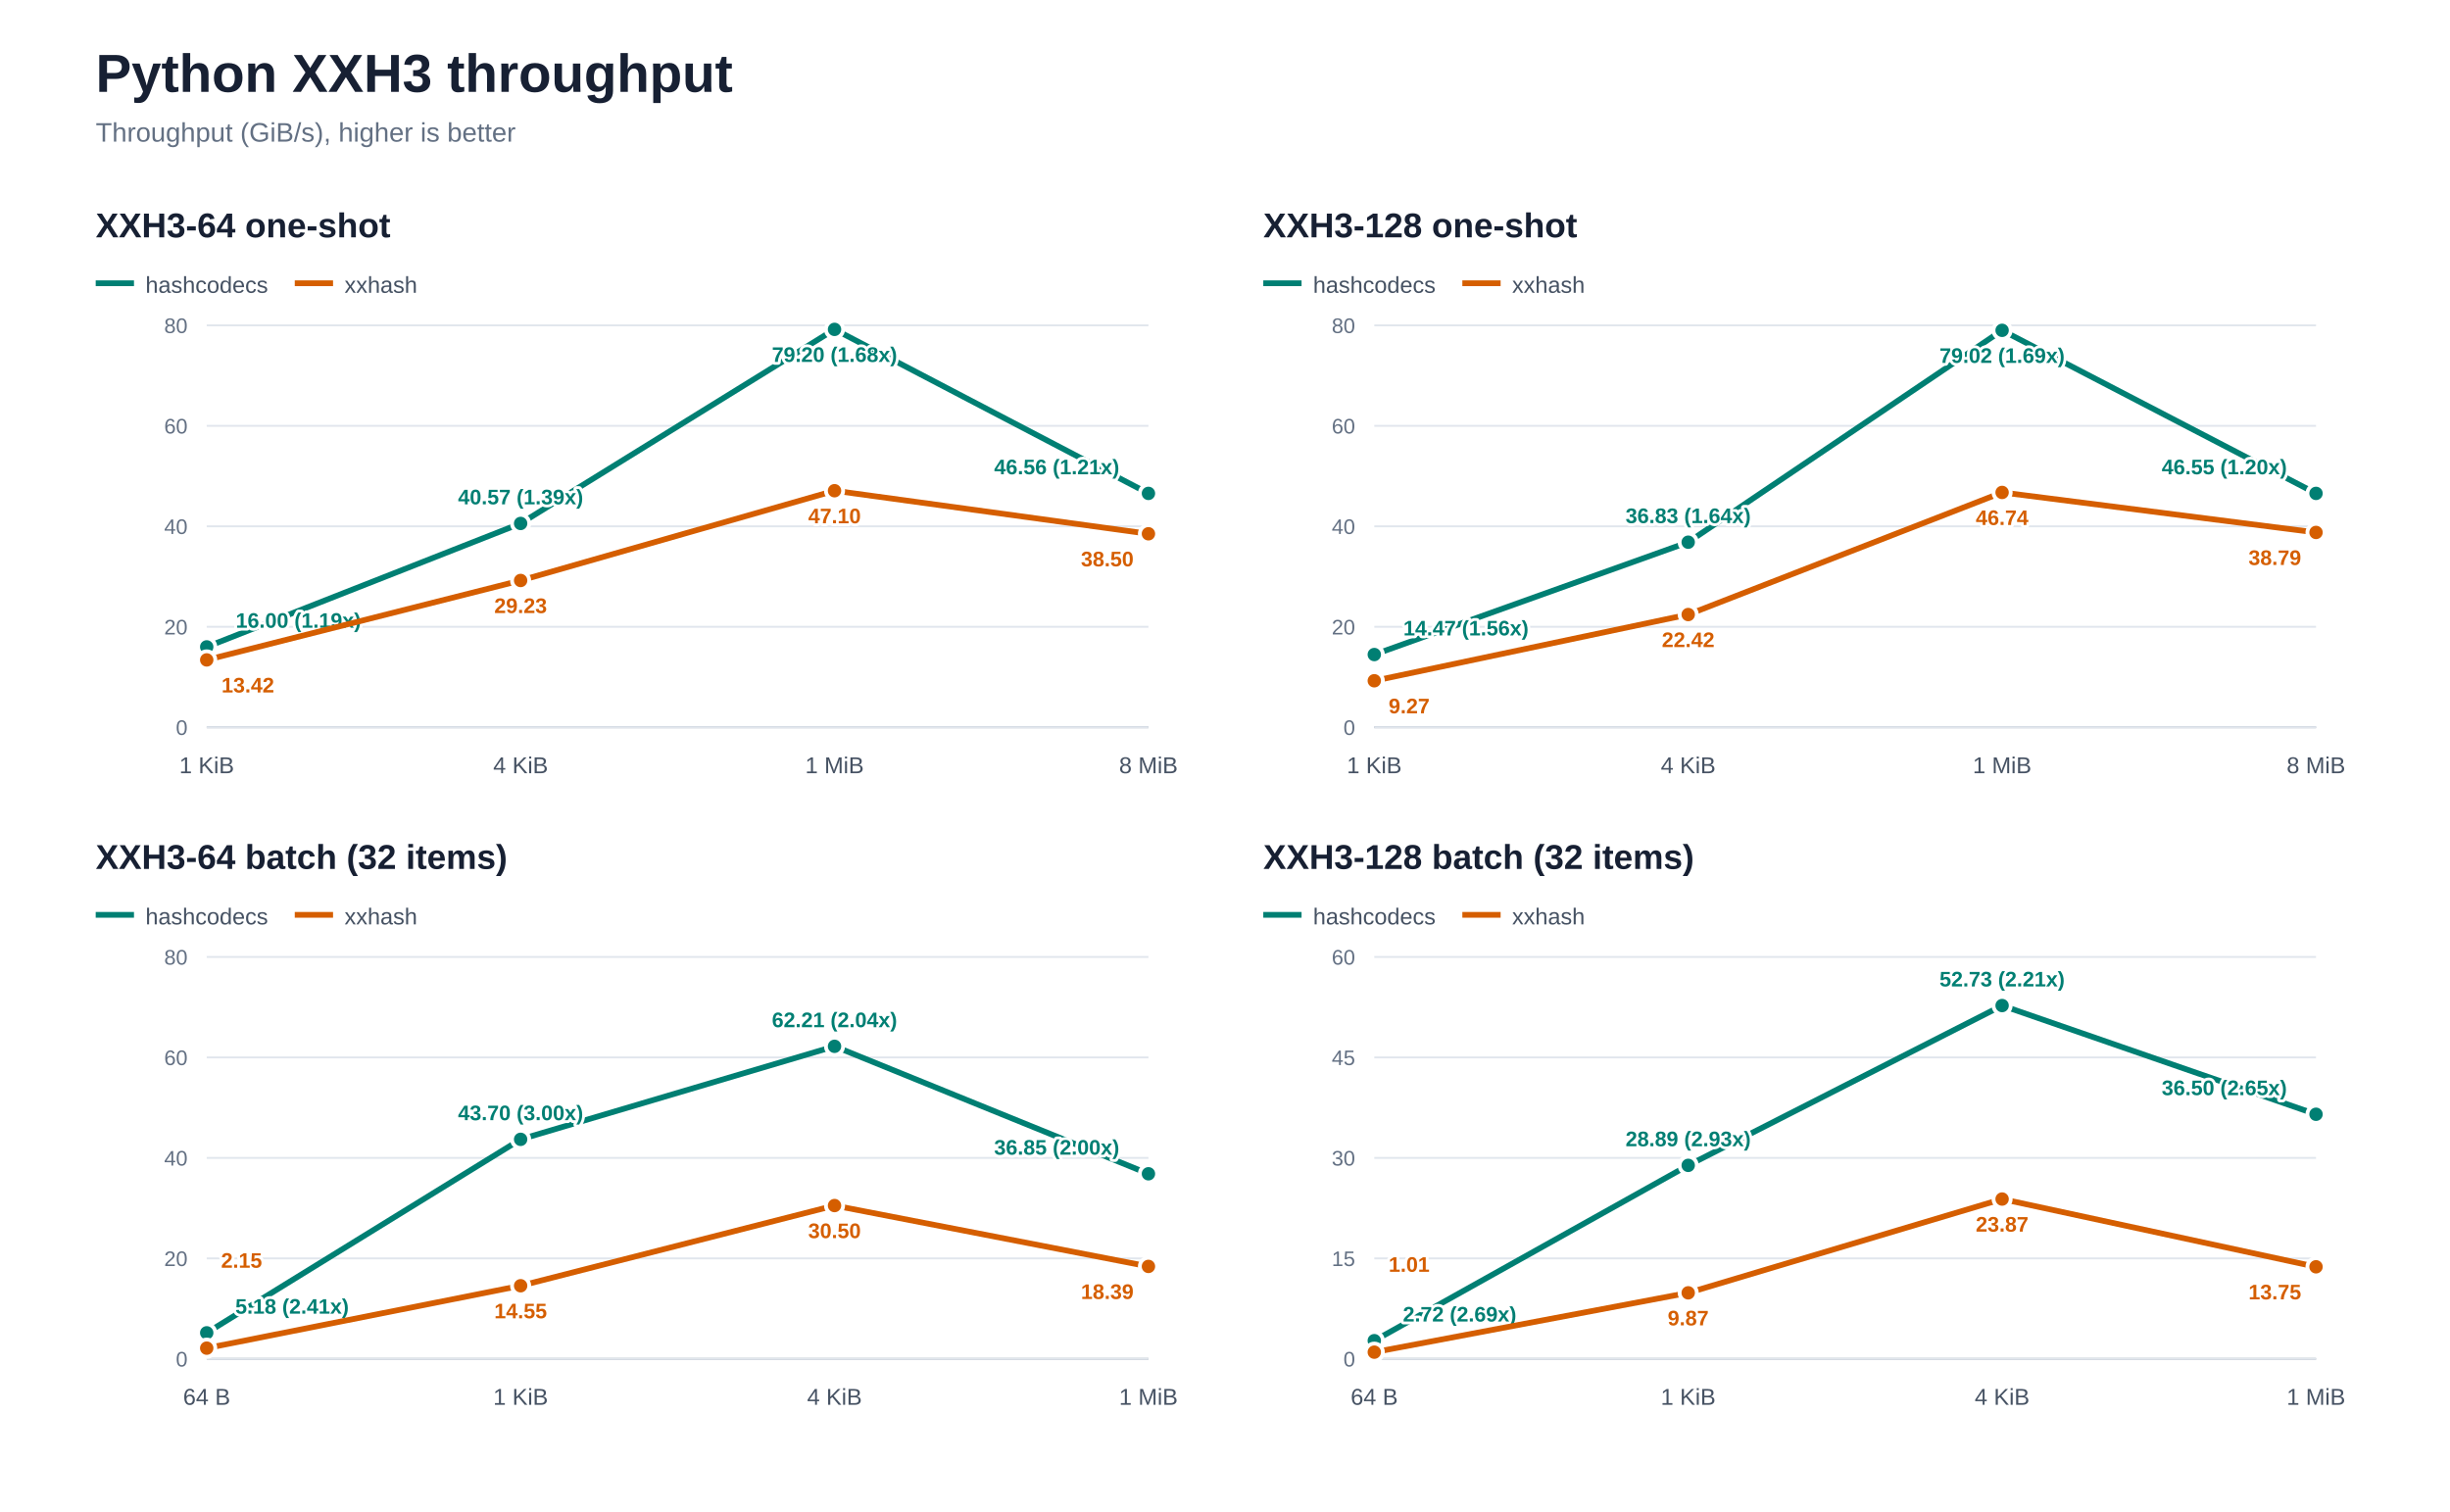
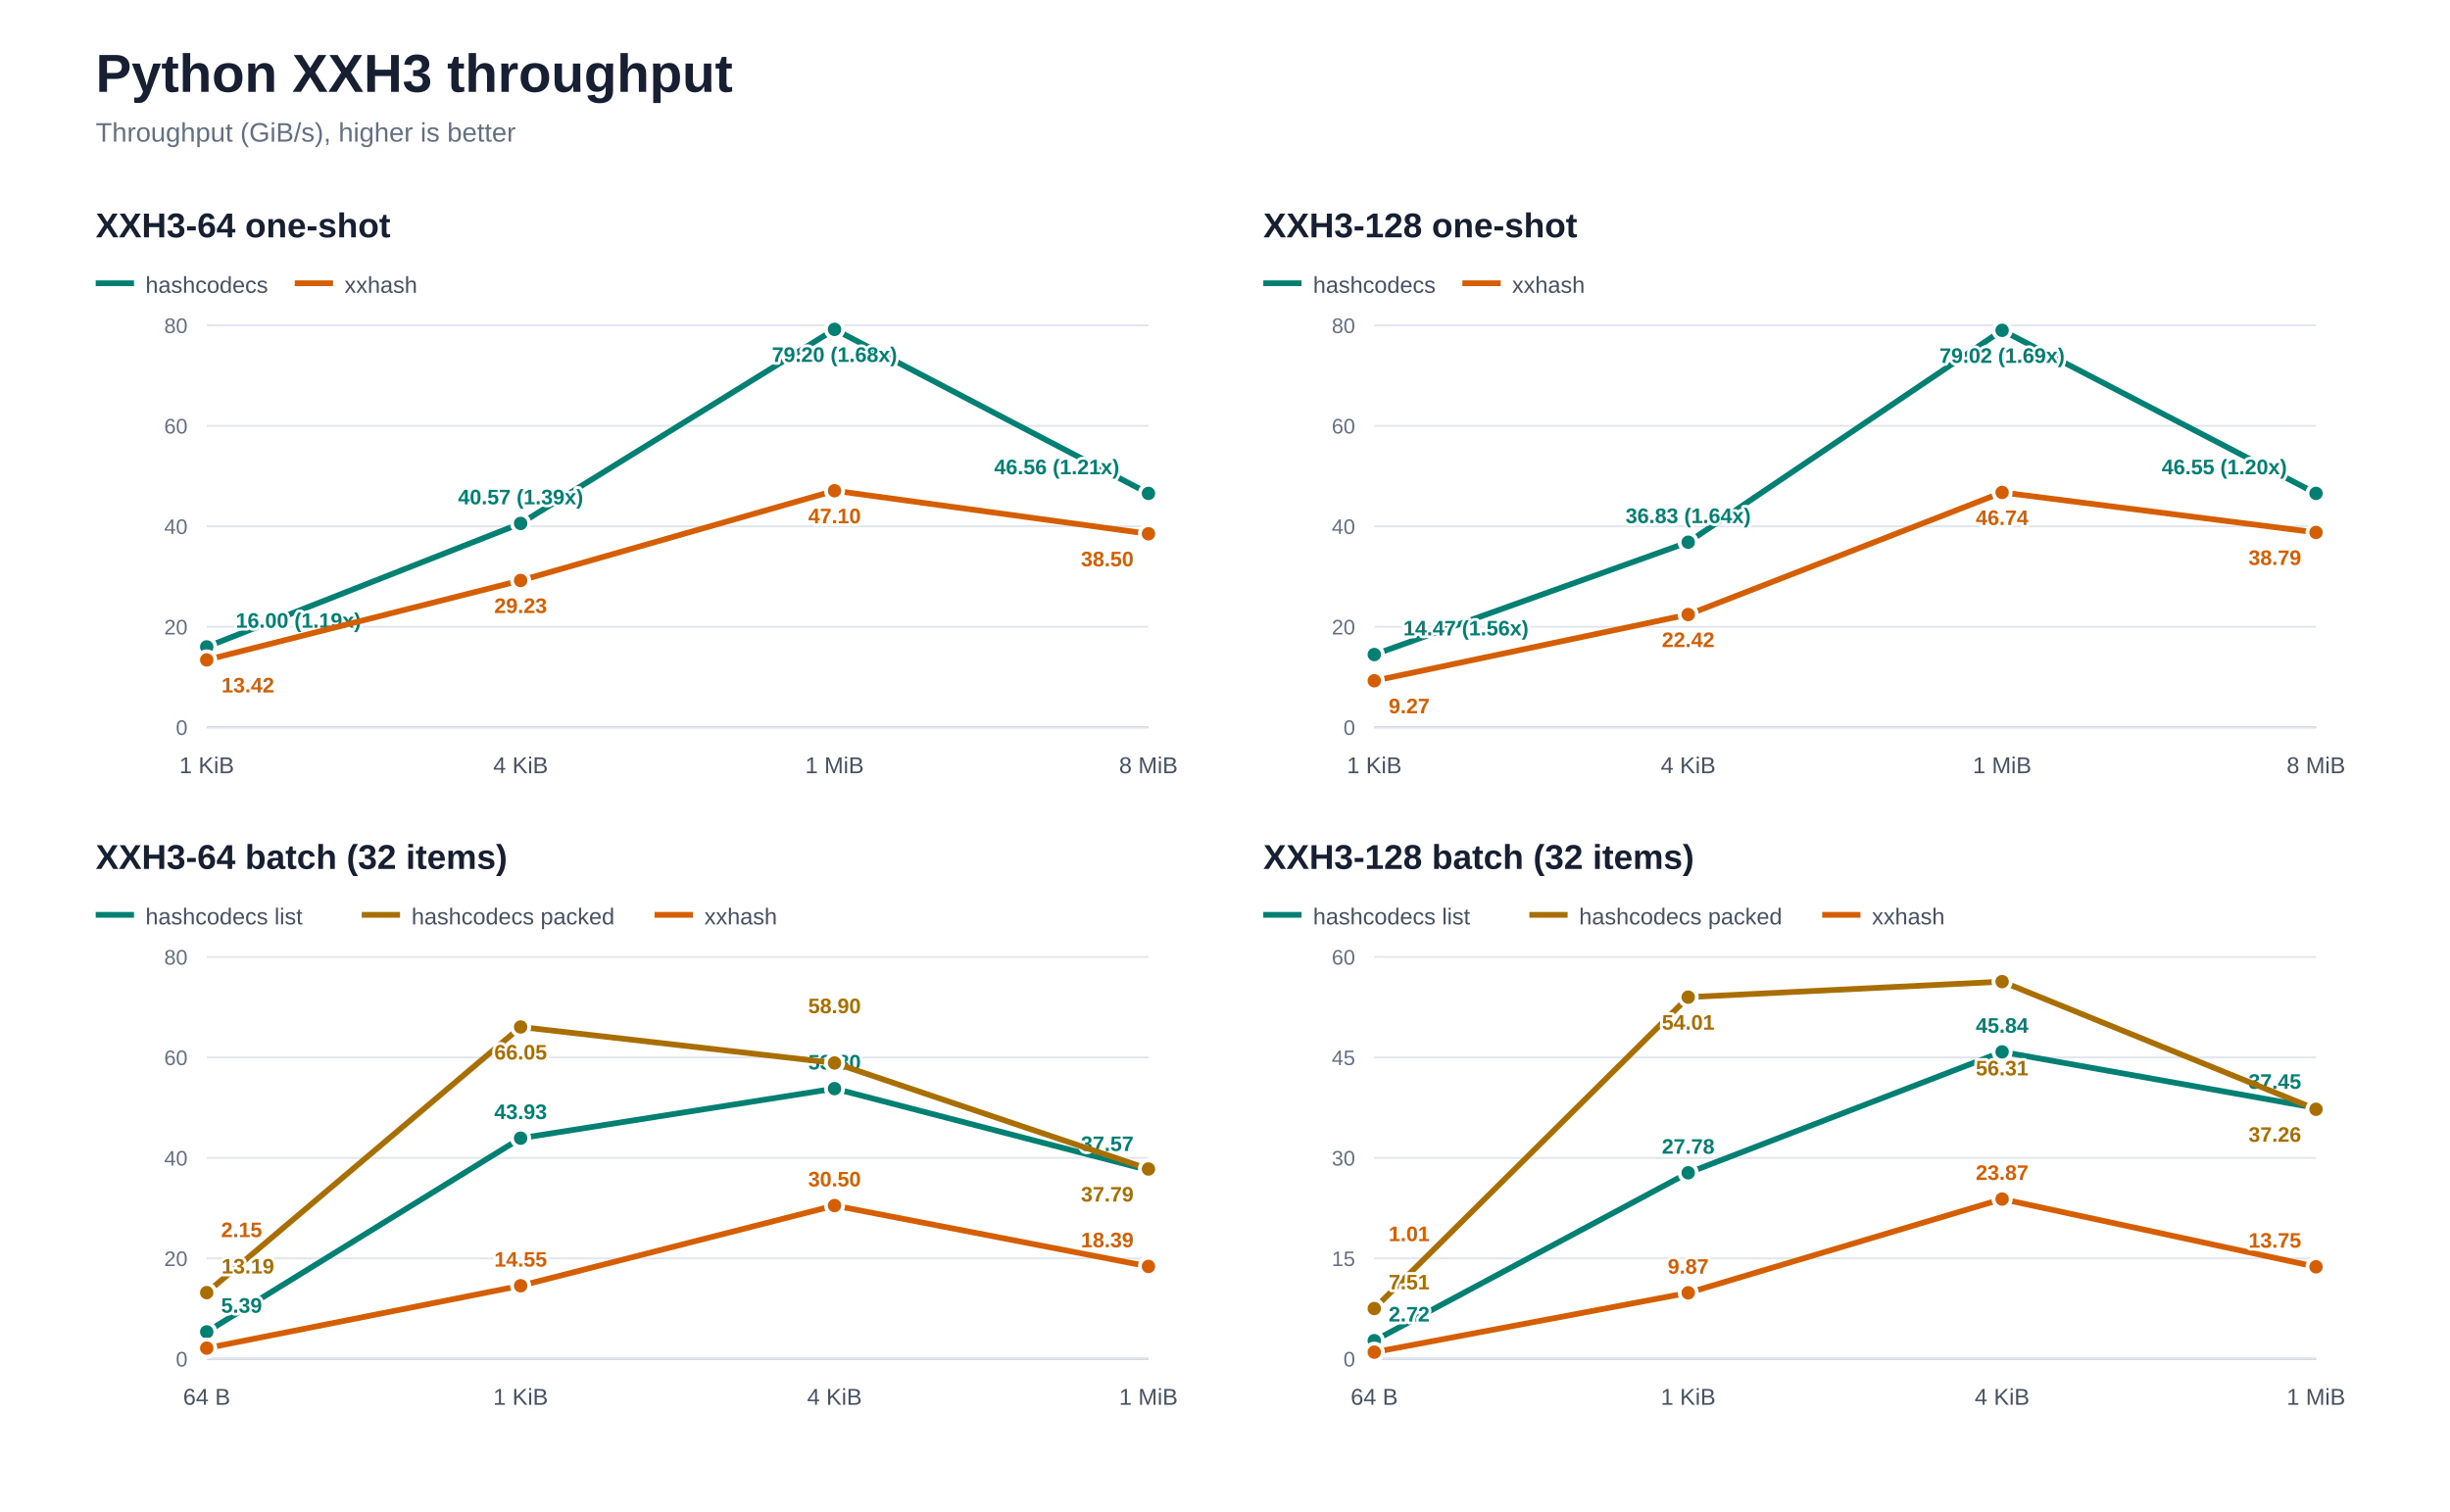
<svg xmlns="http://www.w3.org/2000/svg" width="1280" height="790" viewBox="0 0 1280 790" role="img" aria-labelledby="title desc">
  <rect width="100%" height="100%" fill="#ffffff" />
  <text x="50" y="48" fill="#172033" font-family="Segoe UI,Arial,sans-serif" font-size="28" font-weight="700">Python XXH3 throughput</text>
  <text x="50" y="74" fill="#637083" font-family="Segoe UI,Arial,sans-serif" font-size="14">Throughput (GiB/s), higher is better</text>
  <text x="50" y="124" fill="#172033" font-family="Segoe UI,Arial,sans-serif" font-size="18" font-weight="600">XXH3-64 one-shot</text>
  <line x1="108" y1="380" x2="600" y2="380" stroke="#9aa5b4" />
  <line x1="50" y1="148" x2="70" y2="148" stroke="#007f73" stroke-width="3" />
  <text x="76" y="153" fill="#465263" font-family="Segoe UI,Arial,sans-serif" font-size="12">hashcodecs</text>
  <line x1="154" y1="148" x2="174" y2="148" stroke="#d55e00" stroke-width="3" />
  <text x="180" y="153" fill="#465263" font-family="Segoe UI,Arial,sans-serif" font-size="12">xxhash</text>
  <line x1="108" y1="380.0" x2="600" y2="380.0" stroke="#e1e6ed" />
  <text x="98" y="384.0" text-anchor="end" fill="#637083" font-family="Segoe UI,Arial,sans-serif" font-size="11">0</text>
  <line x1="108" y1="327.5" x2="600" y2="327.5" stroke="#e1e6ed" />
  <text x="98" y="331.5" text-anchor="end" fill="#637083" font-family="Segoe UI,Arial,sans-serif" font-size="11">20</text>
  <line x1="108" y1="275.0" x2="600" y2="275.0" stroke="#e1e6ed" />
  <text x="98" y="279.0" text-anchor="end" fill="#637083" font-family="Segoe UI,Arial,sans-serif" font-size="11">40</text>
  <line x1="108" y1="222.5" x2="600" y2="222.5" stroke="#e1e6ed" />
  <text x="98" y="226.5" text-anchor="end" fill="#637083" font-family="Segoe UI,Arial,sans-serif" font-size="11">60</text>
  <line x1="108" y1="170.0" x2="600" y2="170.0" stroke="#e1e6ed" />
  <text x="98" y="174.0" text-anchor="end" fill="#637083" font-family="Segoe UI,Arial,sans-serif" font-size="11">80</text>
  <text x="108.0" y="404" text-anchor="middle" fill="#465263" font-family="Segoe UI,Arial,sans-serif" font-size="12">1 KiB</text>
  <text x="272.0" y="404" text-anchor="middle" fill="#465263" font-family="Segoe UI,Arial,sans-serif" font-size="12">4 KiB</text>
  <text x="436.0" y="404" text-anchor="middle" fill="#465263" font-family="Segoe UI,Arial,sans-serif" font-size="12">1 MiB</text>
  <text x="600.0" y="404" text-anchor="middle" fill="#465263" font-family="Segoe UI,Arial,sans-serif" font-size="12">8 MiB</text>
  <polyline points="108.0,338.0 272.0,273.5 436.0,172.1 600.0,257.8" fill="none" stroke="#007f73" stroke-width="3" stroke-linejoin="round" stroke-linecap="round" />
  <circle cx="108.0" cy="338.0" r="4.5" fill="#007f73" stroke="#ffffff" stroke-width="2" />
  <text x="155.9" y="328.0" text-anchor="middle" fill="#007f73" font-family="Segoe UI,Arial,sans-serif" font-size="11" font-weight="600" paint-order="stroke" stroke="#ffffff" stroke-width="3" stroke-linejoin="round">16.00 (1.19x)</text>
  <circle cx="272.0" cy="273.5" r="4.5" fill="#007f73" stroke="#ffffff" stroke-width="2" />
  <text x="272.0" y="263.5" text-anchor="middle" fill="#007f73" font-family="Segoe UI,Arial,sans-serif" font-size="11" font-weight="600" paint-order="stroke" stroke="#ffffff" stroke-width="3" stroke-linejoin="round">40.57 (1.39x)</text>
  <circle cx="436.0" cy="172.1" r="4.5" fill="#007f73" stroke="#ffffff" stroke-width="2" />
  <text x="436.0" y="189.1" text-anchor="middle" fill="#007f73" font-family="Segoe UI,Arial,sans-serif" font-size="11" font-weight="600" paint-order="stroke" stroke="#ffffff" stroke-width="3" stroke-linejoin="round">79.20 (1.68x)</text>
  <circle cx="600.0" cy="257.8" r="4.5" fill="#007f73" stroke="#ffffff" stroke-width="2" />
  <text x="552.1" y="247.8" text-anchor="middle" fill="#007f73" font-family="Segoe UI,Arial,sans-serif" font-size="11" font-weight="600" paint-order="stroke" stroke="#ffffff" stroke-width="3" stroke-linejoin="round">46.56 (1.21x)</text>
  <polyline points="108.0,344.8 272.0,303.3 436.0,256.4 600.0,278.9" fill="none" stroke="#d55e00" stroke-width="3" stroke-linejoin="round" stroke-linecap="round" />
  <circle cx="108.0" cy="344.8" r="4.5" fill="#d55e00" stroke="#ffffff" stroke-width="2" />
  <text x="129.5" y="361.8" text-anchor="middle" fill="#d55e00" font-family="Segoe UI,Arial,sans-serif" font-size="11" font-weight="600" paint-order="stroke" stroke="#ffffff" stroke-width="3" stroke-linejoin="round">13.42</text>
  <circle cx="272.0" cy="303.3" r="4.5" fill="#d55e00" stroke="#ffffff" stroke-width="2" />
  <text x="272.0" y="320.3" text-anchor="middle" fill="#d55e00" font-family="Segoe UI,Arial,sans-serif" font-size="11" font-weight="600" paint-order="stroke" stroke="#ffffff" stroke-width="3" stroke-linejoin="round">29.23</text>
  <circle cx="436.0" cy="256.4" r="4.5" fill="#d55e00" stroke="#ffffff" stroke-width="2" />
  <text x="436.0" y="273.4" text-anchor="middle" fill="#d55e00" font-family="Segoe UI,Arial,sans-serif" font-size="11" font-weight="600" paint-order="stroke" stroke="#ffffff" stroke-width="3" stroke-linejoin="round">47.10</text>
  <circle cx="600.0" cy="278.9" r="4.5" fill="#d55e00" stroke="#ffffff" stroke-width="2" />
  <text x="578.5" y="295.9" text-anchor="middle" fill="#d55e00" font-family="Segoe UI,Arial,sans-serif" font-size="11" font-weight="600" paint-order="stroke" stroke="#ffffff" stroke-width="3" stroke-linejoin="round">38.50</text>
  <text x="660" y="124" fill="#172033" font-family="Segoe UI,Arial,sans-serif" font-size="18" font-weight="600">XXH3-128 one-shot</text>
  <line x1="718" y1="380" x2="1210" y2="380" stroke="#9aa5b4" />
  <line x1="660" y1="148" x2="680" y2="148" stroke="#007f73" stroke-width="3" />
  <text x="686" y="153" fill="#465263" font-family="Segoe UI,Arial,sans-serif" font-size="12">hashcodecs</text>
  <line x1="764" y1="148" x2="784" y2="148" stroke="#d55e00" stroke-width="3" />
  <text x="790" y="153" fill="#465263" font-family="Segoe UI,Arial,sans-serif" font-size="12">xxhash</text>
  <line x1="718" y1="380.0" x2="1210" y2="380.0" stroke="#e1e6ed" />
  <text x="708" y="384.0" text-anchor="end" fill="#637083" font-family="Segoe UI,Arial,sans-serif" font-size="11">0</text>
  <line x1="718" y1="327.5" x2="1210" y2="327.5" stroke="#e1e6ed" />
  <text x="708" y="331.5" text-anchor="end" fill="#637083" font-family="Segoe UI,Arial,sans-serif" font-size="11">20</text>
  <line x1="718" y1="275.0" x2="1210" y2="275.0" stroke="#e1e6ed" />
  <text x="708" y="279.0" text-anchor="end" fill="#637083" font-family="Segoe UI,Arial,sans-serif" font-size="11">40</text>
  <line x1="718" y1="222.5" x2="1210" y2="222.5" stroke="#e1e6ed" />
  <text x="708" y="226.5" text-anchor="end" fill="#637083" font-family="Segoe UI,Arial,sans-serif" font-size="11">60</text>
  <line x1="718" y1="170.0" x2="1210" y2="170.0" stroke="#e1e6ed" />
  <text x="708" y="174.0" text-anchor="end" fill="#637083" font-family="Segoe UI,Arial,sans-serif" font-size="11">80</text>
  <text x="718.0" y="404" text-anchor="middle" fill="#465263" font-family="Segoe UI,Arial,sans-serif" font-size="12">1 KiB</text>
  <text x="882.0" y="404" text-anchor="middle" fill="#465263" font-family="Segoe UI,Arial,sans-serif" font-size="12">4 KiB</text>
  <text x="1046.0" y="404" text-anchor="middle" fill="#465263" font-family="Segoe UI,Arial,sans-serif" font-size="12">1 MiB</text>
  <text x="1210.0" y="404" text-anchor="middle" fill="#465263" font-family="Segoe UI,Arial,sans-serif" font-size="12">8 MiB</text>
  <polyline points="718.0,342.0 882.0,283.3 1046.0,172.6 1210.0,257.8" fill="none" stroke="#007f73" stroke-width="3" stroke-linejoin="round" stroke-linecap="round" />
  <circle cx="718.0" cy="342.0" r="4.5" fill="#007f73" stroke="#ffffff" stroke-width="2" />
  <text x="765.9" y="332.0" text-anchor="middle" fill="#007f73" font-family="Segoe UI,Arial,sans-serif" font-size="11" font-weight="600" paint-order="stroke" stroke="#ffffff" stroke-width="3" stroke-linejoin="round">14.47 (1.56x)</text>
  <circle cx="882.0" cy="283.3" r="4.5" fill="#007f73" stroke="#ffffff" stroke-width="2" />
  <text x="882.0" y="273.3" text-anchor="middle" fill="#007f73" font-family="Segoe UI,Arial,sans-serif" font-size="11" font-weight="600" paint-order="stroke" stroke="#ffffff" stroke-width="3" stroke-linejoin="round">36.83 (1.64x)</text>
  <circle cx="1046.0" cy="172.6" r="4.5" fill="#007f73" stroke="#ffffff" stroke-width="2" />
  <text x="1046.0" y="189.6" text-anchor="middle" fill="#007f73" font-family="Segoe UI,Arial,sans-serif" font-size="11" font-weight="600" paint-order="stroke" stroke="#ffffff" stroke-width="3" stroke-linejoin="round">79.02 (1.69x)</text>
  <circle cx="1210.0" cy="257.8" r="4.5" fill="#007f73" stroke="#ffffff" stroke-width="2" />
  <text x="1162.1" y="247.8" text-anchor="middle" fill="#007f73" font-family="Segoe UI,Arial,sans-serif" font-size="11" font-weight="600" paint-order="stroke" stroke="#ffffff" stroke-width="3" stroke-linejoin="round">46.55 (1.20x)</text>
  <polyline points="718.0,355.7 882.0,321.1 1046.0,257.3 1210.0,278.2" fill="none" stroke="#d55e00" stroke-width="3" stroke-linejoin="round" stroke-linecap="round" />
  <circle cx="718.0" cy="355.7" r="4.5" fill="#d55e00" stroke="#ffffff" stroke-width="2" />
  <text x="736.2" y="372.7" text-anchor="middle" fill="#d55e00" font-family="Segoe UI,Arial,sans-serif" font-size="11" font-weight="600" paint-order="stroke" stroke="#ffffff" stroke-width="3" stroke-linejoin="round">9.27</text>
  <circle cx="882.0" cy="321.1" r="4.5" fill="#d55e00" stroke="#ffffff" stroke-width="2" />
  <text x="882.0" y="338.1" text-anchor="middle" fill="#d55e00" font-family="Segoe UI,Arial,sans-serif" font-size="11" font-weight="600" paint-order="stroke" stroke="#ffffff" stroke-width="3" stroke-linejoin="round">22.42</text>
  <circle cx="1046.0" cy="257.3" r="4.5" fill="#d55e00" stroke="#ffffff" stroke-width="2" />
  <text x="1046.0" y="274.3" text-anchor="middle" fill="#d55e00" font-family="Segoe UI,Arial,sans-serif" font-size="11" font-weight="600" paint-order="stroke" stroke="#ffffff" stroke-width="3" stroke-linejoin="round">46.74</text>
  <circle cx="1210.0" cy="278.2" r="4.5" fill="#d55e00" stroke="#ffffff" stroke-width="2" />
  <text x="1188.5" y="295.2" text-anchor="middle" fill="#d55e00" font-family="Segoe UI,Arial,sans-serif" font-size="11" font-weight="600" paint-order="stroke" stroke="#ffffff" stroke-width="3" stroke-linejoin="round">38.79</text>
  <text x="50" y="454" fill="#172033" font-family="Segoe UI,Arial,sans-serif" font-size="18" font-weight="600">XXH3-64 batch (32 items)</text>
  <line x1="108" y1="710" x2="600" y2="710" stroke="#9aa5b4" />
  <line x1="50" y1="478" x2="70" y2="478" stroke="#007f73" stroke-width="3" />
-   <text x="76" y="483" fill="#465263" font-family="Segoe UI,Arial,sans-serif" font-size="12">hashcodecs</text>
-   <line x1="154" y1="478" x2="174" y2="478" stroke="#d55e00" stroke-width="3" />
-   <text x="180" y="483" fill="#465263" font-family="Segoe UI,Arial,sans-serif" font-size="12">xxhash</text>
+   <text x="76" y="483" fill="#465263" font-family="Segoe UI,Arial,sans-serif" font-size="12">hashcodecs list</text>
+   <line x1="189" y1="478" x2="209" y2="478" stroke="#a86f00" stroke-width="3" />
+   <text x="215" y="483" fill="#465263" font-family="Segoe UI,Arial,sans-serif" font-size="12">hashcodecs packed</text>
+   <line x1="342" y1="478" x2="362" y2="478" stroke="#d55e00" stroke-width="3" />
+   <text x="368" y="483" fill="#465263" font-family="Segoe UI,Arial,sans-serif" font-size="12">xxhash</text>
  <line x1="108" y1="710.0" x2="600" y2="710.0" stroke="#e1e6ed" />
  <text x="98" y="714.0" text-anchor="end" fill="#637083" font-family="Segoe UI,Arial,sans-serif" font-size="11">0</text>
  <line x1="108" y1="657.5" x2="600" y2="657.5" stroke="#e1e6ed" />
  <text x="98" y="661.5" text-anchor="end" fill="#637083" font-family="Segoe UI,Arial,sans-serif" font-size="11">20</text>
  <line x1="108" y1="605.0" x2="600" y2="605.0" stroke="#e1e6ed" />
  <text x="98" y="609.0" text-anchor="end" fill="#637083" font-family="Segoe UI,Arial,sans-serif" font-size="11">40</text>
  <line x1="108" y1="552.5" x2="600" y2="552.5" stroke="#e1e6ed" />
  <text x="98" y="556.5" text-anchor="end" fill="#637083" font-family="Segoe UI,Arial,sans-serif" font-size="11">60</text>
  <line x1="108" y1="500.0" x2="600" y2="500.0" stroke="#e1e6ed" />
  <text x="98" y="504.0" text-anchor="end" fill="#637083" font-family="Segoe UI,Arial,sans-serif" font-size="11">80</text>
  <text x="108.0" y="734" text-anchor="middle" fill="#465263" font-family="Segoe UI,Arial,sans-serif" font-size="12">64 B</text>
  <text x="272.0" y="734" text-anchor="middle" fill="#465263" font-family="Segoe UI,Arial,sans-serif" font-size="12">1 KiB</text>
  <text x="436.0" y="734" text-anchor="middle" fill="#465263" font-family="Segoe UI,Arial,sans-serif" font-size="12">4 KiB</text>
  <text x="600.0" y="734" text-anchor="middle" fill="#465263" font-family="Segoe UI,Arial,sans-serif" font-size="12">1 MiB</text>
-   <polyline points="108.0,696.4 272.0,595.3 436.0,546.7 600.0,613.3" fill="none" stroke="#007f73" stroke-width="3" stroke-linejoin="round" stroke-linecap="round" />
-   <circle cx="108.0" cy="696.4" r="4.5" fill="#007f73" stroke="#ffffff" stroke-width="2" />
-   <text x="152.6" y="686.4" text-anchor="middle" fill="#007f73" font-family="Segoe UI,Arial,sans-serif" font-size="11" font-weight="600" paint-order="stroke" stroke="#ffffff" stroke-width="3" stroke-linejoin="round">5.18 (2.41x)</text>
-   <circle cx="272.0" cy="595.3" r="4.5" fill="#007f73" stroke="#ffffff" stroke-width="2" />
-   <text x="272.0" y="585.3" text-anchor="middle" fill="#007f73" font-family="Segoe UI,Arial,sans-serif" font-size="11" font-weight="600" paint-order="stroke" stroke="#ffffff" stroke-width="3" stroke-linejoin="round">43.70 (3.00x)</text>
-   <circle cx="436.0" cy="546.7" r="4.5" fill="#007f73" stroke="#ffffff" stroke-width="2" />
-   <text x="436.0" y="536.7" text-anchor="middle" fill="#007f73" font-family="Segoe UI,Arial,sans-serif" font-size="11" font-weight="600" paint-order="stroke" stroke="#ffffff" stroke-width="3" stroke-linejoin="round">62.21 (2.04x)</text>
-   <circle cx="600.0" cy="613.3" r="4.5" fill="#007f73" stroke="#ffffff" stroke-width="2" />
-   <text x="552.1" y="603.3" text-anchor="middle" fill="#007f73" font-family="Segoe UI,Arial,sans-serif" font-size="11" font-weight="600" paint-order="stroke" stroke="#ffffff" stroke-width="3" stroke-linejoin="round">36.85 (2.00x)</text>
+   <polyline points="108.0,695.9 272.0,594.7 436.0,568.8 600.0,611.4" fill="none" stroke="#007f73" stroke-width="3" stroke-linejoin="round" stroke-linecap="round" />
+   <circle cx="108.0" cy="695.9" r="4.5" fill="#007f73" stroke="#ffffff" stroke-width="2" />
+   <text x="126.2" y="685.9" text-anchor="middle" fill="#007f73" font-family="Segoe UI,Arial,sans-serif" font-size="11" font-weight="600" paint-order="stroke" stroke="#ffffff" stroke-width="3" stroke-linejoin="round">5.39</text>
+   <circle cx="272.0" cy="594.7" r="4.5" fill="#007f73" stroke="#ffffff" stroke-width="2" />
+   <text x="272.0" y="584.7" text-anchor="middle" fill="#007f73" font-family="Segoe UI,Arial,sans-serif" font-size="11" font-weight="600" paint-order="stroke" stroke="#ffffff" stroke-width="3" stroke-linejoin="round">43.93</text>
+   <circle cx="436.0" cy="568.8" r="4.5" fill="#007f73" stroke="#ffffff" stroke-width="2" />
+   <text x="436.0" y="558.8" text-anchor="middle" fill="#007f73" font-family="Segoe UI,Arial,sans-serif" font-size="11" font-weight="600" paint-order="stroke" stroke="#ffffff" stroke-width="3" stroke-linejoin="round">53.80</text>
+   <circle cx="600.0" cy="611.4" r="4.5" fill="#007f73" stroke="#ffffff" stroke-width="2" />
+   <text x="578.5" y="601.4" text-anchor="middle" fill="#007f73" font-family="Segoe UI,Arial,sans-serif" font-size="11" font-weight="600" paint-order="stroke" stroke="#ffffff" stroke-width="3" stroke-linejoin="round">37.57</text>
+   <polyline points="108.0,675.4 272.0,536.6 436.0,555.4 600.0,610.8" fill="none" stroke="#a86f00" stroke-width="3" stroke-linejoin="round" stroke-linecap="round" />
+   <circle cx="108.0" cy="675.4" r="4.5" fill="#a86f00" stroke="#ffffff" stroke-width="2" />
+   <text x="129.5" y="665.4" text-anchor="middle" fill="#a86f00" font-family="Segoe UI,Arial,sans-serif" font-size="11" font-weight="600" paint-order="stroke" stroke="#ffffff" stroke-width="3" stroke-linejoin="round">13.19</text>
+   <circle cx="272.0" cy="536.6" r="4.5" fill="#a86f00" stroke="#ffffff" stroke-width="2" />
+   <text x="272.0" y="553.6" text-anchor="middle" fill="#a86f00" font-family="Segoe UI,Arial,sans-serif" font-size="11" font-weight="600" paint-order="stroke" stroke="#ffffff" stroke-width="3" stroke-linejoin="round">66.05</text>
+   <circle cx="436.0" cy="555.4" r="4.5" fill="#a86f00" stroke="#ffffff" stroke-width="2" />
+   <text x="436.0" y="529.4" text-anchor="middle" fill="#a86f00" font-family="Segoe UI,Arial,sans-serif" font-size="11" font-weight="600" paint-order="stroke" stroke="#ffffff" stroke-width="3" stroke-linejoin="round">58.90</text>
+   <circle cx="600.0" cy="610.8" r="4.5" fill="#a86f00" stroke="#ffffff" stroke-width="2" />
+   <text x="578.5" y="627.8" text-anchor="middle" fill="#a86f00" font-family="Segoe UI,Arial,sans-serif" font-size="11" font-weight="600" paint-order="stroke" stroke="#ffffff" stroke-width="3" stroke-linejoin="round">37.79</text>
  <polyline points="108.0,704.4 272.0,671.8 436.0,629.9 600.0,661.7" fill="none" stroke="#d55e00" stroke-width="3" stroke-linejoin="round" stroke-linecap="round" />
  <circle cx="108.0" cy="704.4" r="4.5" fill="#d55e00" stroke="#ffffff" stroke-width="2" />
-   <text x="126.2" y="662.4" text-anchor="middle" fill="#d55e00" font-family="Segoe UI,Arial,sans-serif" font-size="11" font-weight="600" paint-order="stroke" stroke="#ffffff" stroke-width="3" stroke-linejoin="round">2.15</text>
+   <text x="126.2" y="646.4" text-anchor="middle" fill="#d55e00" font-family="Segoe UI,Arial,sans-serif" font-size="11" font-weight="600" paint-order="stroke" stroke="#ffffff" stroke-width="3" stroke-linejoin="round">2.15</text>
  <circle cx="272.0" cy="671.8" r="4.5" fill="#d55e00" stroke="#ffffff" stroke-width="2" />
-   <text x="272.0" y="688.8" text-anchor="middle" fill="#d55e00" font-family="Segoe UI,Arial,sans-serif" font-size="11" font-weight="600" paint-order="stroke" stroke="#ffffff" stroke-width="3" stroke-linejoin="round">14.55</text>
+   <text x="272.0" y="661.8" text-anchor="middle" fill="#d55e00" font-family="Segoe UI,Arial,sans-serif" font-size="11" font-weight="600" paint-order="stroke" stroke="#ffffff" stroke-width="3" stroke-linejoin="round">14.55</text>
  <circle cx="436.0" cy="629.9" r="4.5" fill="#d55e00" stroke="#ffffff" stroke-width="2" />
-   <text x="436.0" y="646.9" text-anchor="middle" fill="#d55e00" font-family="Segoe UI,Arial,sans-serif" font-size="11" font-weight="600" paint-order="stroke" stroke="#ffffff" stroke-width="3" stroke-linejoin="round">30.50</text>
+   <text x="436.0" y="619.9" text-anchor="middle" fill="#d55e00" font-family="Segoe UI,Arial,sans-serif" font-size="11" font-weight="600" paint-order="stroke" stroke="#ffffff" stroke-width="3" stroke-linejoin="round">30.50</text>
  <circle cx="600.0" cy="661.7" r="4.5" fill="#d55e00" stroke="#ffffff" stroke-width="2" />
-   <text x="578.5" y="678.7" text-anchor="middle" fill="#d55e00" font-family="Segoe UI,Arial,sans-serif" font-size="11" font-weight="600" paint-order="stroke" stroke="#ffffff" stroke-width="3" stroke-linejoin="round">18.39</text>
+   <text x="578.5" y="651.7" text-anchor="middle" fill="#d55e00" font-family="Segoe UI,Arial,sans-serif" font-size="11" font-weight="600" paint-order="stroke" stroke="#ffffff" stroke-width="3" stroke-linejoin="round">18.39</text>
  <text x="660" y="454" fill="#172033" font-family="Segoe UI,Arial,sans-serif" font-size="18" font-weight="600">XXH3-128 batch (32 items)</text>
  <line x1="718" y1="710" x2="1210" y2="710" stroke="#9aa5b4" />
  <line x1="660" y1="478" x2="680" y2="478" stroke="#007f73" stroke-width="3" />
-   <text x="686" y="483" fill="#465263" font-family="Segoe UI,Arial,sans-serif" font-size="12">hashcodecs</text>
-   <line x1="764" y1="478" x2="784" y2="478" stroke="#d55e00" stroke-width="3" />
-   <text x="790" y="483" fill="#465263" font-family="Segoe UI,Arial,sans-serif" font-size="12">xxhash</text>
+   <text x="686" y="483" fill="#465263" font-family="Segoe UI,Arial,sans-serif" font-size="12">hashcodecs list</text>
+   <line x1="799" y1="478" x2="819" y2="478" stroke="#a86f00" stroke-width="3" />
+   <text x="825" y="483" fill="#465263" font-family="Segoe UI,Arial,sans-serif" font-size="12">hashcodecs packed</text>
+   <line x1="952" y1="478" x2="972" y2="478" stroke="#d55e00" stroke-width="3" />
+   <text x="978" y="483" fill="#465263" font-family="Segoe UI,Arial,sans-serif" font-size="12">xxhash</text>
  <line x1="718" y1="710.0" x2="1210" y2="710.0" stroke="#e1e6ed" />
  <text x="708" y="714.0" text-anchor="end" fill="#637083" font-family="Segoe UI,Arial,sans-serif" font-size="11">0</text>
  <line x1="718" y1="657.5" x2="1210" y2="657.5" stroke="#e1e6ed" />
  <text x="708" y="661.5" text-anchor="end" fill="#637083" font-family="Segoe UI,Arial,sans-serif" font-size="11">15</text>
  <line x1="718" y1="605.0" x2="1210" y2="605.0" stroke="#e1e6ed" />
  <text x="708" y="609.0" text-anchor="end" fill="#637083" font-family="Segoe UI,Arial,sans-serif" font-size="11">30</text>
  <line x1="718" y1="552.5" x2="1210" y2="552.5" stroke="#e1e6ed" />
  <text x="708" y="556.5" text-anchor="end" fill="#637083" font-family="Segoe UI,Arial,sans-serif" font-size="11">45</text>
  <line x1="718" y1="500.0" x2="1210" y2="500.0" stroke="#e1e6ed" />
  <text x="708" y="504.0" text-anchor="end" fill="#637083" font-family="Segoe UI,Arial,sans-serif" font-size="11">60</text>
  <text x="718.0" y="734" text-anchor="middle" fill="#465263" font-family="Segoe UI,Arial,sans-serif" font-size="12">64 B</text>
  <text x="882.0" y="734" text-anchor="middle" fill="#465263" font-family="Segoe UI,Arial,sans-serif" font-size="12">1 KiB</text>
  <text x="1046.0" y="734" text-anchor="middle" fill="#465263" font-family="Segoe UI,Arial,sans-serif" font-size="12">4 KiB</text>
  <text x="1210.0" y="734" text-anchor="middle" fill="#465263" font-family="Segoe UI,Arial,sans-serif" font-size="12">1 MiB</text>
-   <polyline points="718.0,700.5 882.0,608.9 1046.0,525.4 1210.0,582.2" fill="none" stroke="#007f73" stroke-width="3" stroke-linejoin="round" stroke-linecap="round" />
+   <polyline points="718.0,700.5 882.0,612.8 1046.0,549.6 1210.0,578.9" fill="none" stroke="#007f73" stroke-width="3" stroke-linejoin="round" stroke-linecap="round" />
  <circle cx="718.0" cy="700.5" r="4.5" fill="#007f73" stroke="#ffffff" stroke-width="2" />
-   <text x="762.6" y="690.5" text-anchor="middle" fill="#007f73" font-family="Segoe UI,Arial,sans-serif" font-size="11" font-weight="600" paint-order="stroke" stroke="#ffffff" stroke-width="3" stroke-linejoin="round">2.72 (2.69x)</text>
-   <circle cx="882.0" cy="608.9" r="4.5" fill="#007f73" stroke="#ffffff" stroke-width="2" />
-   <text x="882.0" y="598.9" text-anchor="middle" fill="#007f73" font-family="Segoe UI,Arial,sans-serif" font-size="11" font-weight="600" paint-order="stroke" stroke="#ffffff" stroke-width="3" stroke-linejoin="round">28.89 (2.93x)</text>
-   <circle cx="1046.0" cy="525.4" r="4.5" fill="#007f73" stroke="#ffffff" stroke-width="2" />
-   <text x="1046.0" y="515.4" text-anchor="middle" fill="#007f73" font-family="Segoe UI,Arial,sans-serif" font-size="11" font-weight="600" paint-order="stroke" stroke="#ffffff" stroke-width="3" stroke-linejoin="round">52.73 (2.21x)</text>
-   <circle cx="1210.0" cy="582.2" r="4.5" fill="#007f73" stroke="#ffffff" stroke-width="2" />
-   <text x="1162.1" y="572.2" text-anchor="middle" fill="#007f73" font-family="Segoe UI,Arial,sans-serif" font-size="11" font-weight="600" paint-order="stroke" stroke="#ffffff" stroke-width="3" stroke-linejoin="round">36.50 (2.65x)</text>
+   <text x="736.2" y="690.5" text-anchor="middle" fill="#007f73" font-family="Segoe UI,Arial,sans-serif" font-size="11" font-weight="600" paint-order="stroke" stroke="#ffffff" stroke-width="3" stroke-linejoin="round">2.72</text>
+   <circle cx="882.0" cy="612.8" r="4.5" fill="#007f73" stroke="#ffffff" stroke-width="2" />
+   <text x="882.0" y="602.8" text-anchor="middle" fill="#007f73" font-family="Segoe UI,Arial,sans-serif" font-size="11" font-weight="600" paint-order="stroke" stroke="#ffffff" stroke-width="3" stroke-linejoin="round">27.78</text>
+   <circle cx="1046.0" cy="549.6" r="4.5" fill="#007f73" stroke="#ffffff" stroke-width="2" />
+   <text x="1046.0" y="539.6" text-anchor="middle" fill="#007f73" font-family="Segoe UI,Arial,sans-serif" font-size="11" font-weight="600" paint-order="stroke" stroke="#ffffff" stroke-width="3" stroke-linejoin="round">45.84</text>
+   <circle cx="1210.0" cy="578.9" r="4.5" fill="#007f73" stroke="#ffffff" stroke-width="2" />
+   <text x="1188.5" y="568.9" text-anchor="middle" fill="#007f73" font-family="Segoe UI,Arial,sans-serif" font-size="11" font-weight="600" paint-order="stroke" stroke="#ffffff" stroke-width="3" stroke-linejoin="round">37.45</text>
+   <polyline points="718.0,683.7 882.0,521.0 1046.0,512.9 1210.0,579.6" fill="none" stroke="#a86f00" stroke-width="3" stroke-linejoin="round" stroke-linecap="round" />
+   <circle cx="718.0" cy="683.7" r="4.5" fill="#a86f00" stroke="#ffffff" stroke-width="2" />
+   <text x="736.2" y="673.7" text-anchor="middle" fill="#a86f00" font-family="Segoe UI,Arial,sans-serif" font-size="11" font-weight="600" paint-order="stroke" stroke="#ffffff" stroke-width="3" stroke-linejoin="round">7.51</text>
+   <circle cx="882.0" cy="521.0" r="4.5" fill="#a86f00" stroke="#ffffff" stroke-width="2" />
+   <text x="882.0" y="538.0" text-anchor="middle" fill="#a86f00" font-family="Segoe UI,Arial,sans-serif" font-size="11" font-weight="600" paint-order="stroke" stroke="#ffffff" stroke-width="3" stroke-linejoin="round">54.01</text>
+   <circle cx="1046.0" cy="512.9" r="4.5" fill="#a86f00" stroke="#ffffff" stroke-width="2" />
+   <text x="1046.0" y="561.9" text-anchor="middle" fill="#a86f00" font-family="Segoe UI,Arial,sans-serif" font-size="11" font-weight="600" paint-order="stroke" stroke="#ffffff" stroke-width="3" stroke-linejoin="round">56.31</text>
+   <circle cx="1210.0" cy="579.6" r="4.5" fill="#a86f00" stroke="#ffffff" stroke-width="2" />
+   <text x="1188.5" y="596.6" text-anchor="middle" fill="#a86f00" font-family="Segoe UI,Arial,sans-serif" font-size="11" font-weight="600" paint-order="stroke" stroke="#ffffff" stroke-width="3" stroke-linejoin="round">37.26</text>
  <polyline points="718.0,706.5 882.0,675.5 1046.0,626.5 1210.0,661.9" fill="none" stroke="#d55e00" stroke-width="3" stroke-linejoin="round" stroke-linecap="round" />
  <circle cx="718.0" cy="706.5" r="4.5" fill="#d55e00" stroke="#ffffff" stroke-width="2" />
-   <text x="736.2" y="664.5" text-anchor="middle" fill="#d55e00" font-family="Segoe UI,Arial,sans-serif" font-size="11" font-weight="600" paint-order="stroke" stroke="#ffffff" stroke-width="3" stroke-linejoin="round">1.01</text>
+   <text x="736.2" y="648.5" text-anchor="middle" fill="#d55e00" font-family="Segoe UI,Arial,sans-serif" font-size="11" font-weight="600" paint-order="stroke" stroke="#ffffff" stroke-width="3" stroke-linejoin="round">1.01</text>
  <circle cx="882.0" cy="675.5" r="4.5" fill="#d55e00" stroke="#ffffff" stroke-width="2" />
-   <text x="882.0" y="692.5" text-anchor="middle" fill="#d55e00" font-family="Segoe UI,Arial,sans-serif" font-size="11" font-weight="600" paint-order="stroke" stroke="#ffffff" stroke-width="3" stroke-linejoin="round">9.87</text>
+   <text x="882.0" y="665.5" text-anchor="middle" fill="#d55e00" font-family="Segoe UI,Arial,sans-serif" font-size="11" font-weight="600" paint-order="stroke" stroke="#ffffff" stroke-width="3" stroke-linejoin="round">9.87</text>
  <circle cx="1046.0" cy="626.5" r="4.5" fill="#d55e00" stroke="#ffffff" stroke-width="2" />
-   <text x="1046.0" y="643.5" text-anchor="middle" fill="#d55e00" font-family="Segoe UI,Arial,sans-serif" font-size="11" font-weight="600" paint-order="stroke" stroke="#ffffff" stroke-width="3" stroke-linejoin="round">23.87</text>
+   <text x="1046.0" y="616.5" text-anchor="middle" fill="#d55e00" font-family="Segoe UI,Arial,sans-serif" font-size="11" font-weight="600" paint-order="stroke" stroke="#ffffff" stroke-width="3" stroke-linejoin="round">23.87</text>
  <circle cx="1210.0" cy="661.9" r="4.5" fill="#d55e00" stroke="#ffffff" stroke-width="2" />
-   <text x="1188.5" y="678.9" text-anchor="middle" fill="#d55e00" font-family="Segoe UI,Arial,sans-serif" font-size="11" font-weight="600" paint-order="stroke" stroke="#ffffff" stroke-width="3" stroke-linejoin="round">13.75</text>
+   <text x="1188.5" y="651.9" text-anchor="middle" fill="#d55e00" font-family="Segoe UI,Arial,sans-serif" font-size="11" font-weight="600" paint-order="stroke" stroke="#ffffff" stroke-width="3" stroke-linejoin="round">13.75</text>
</svg>
